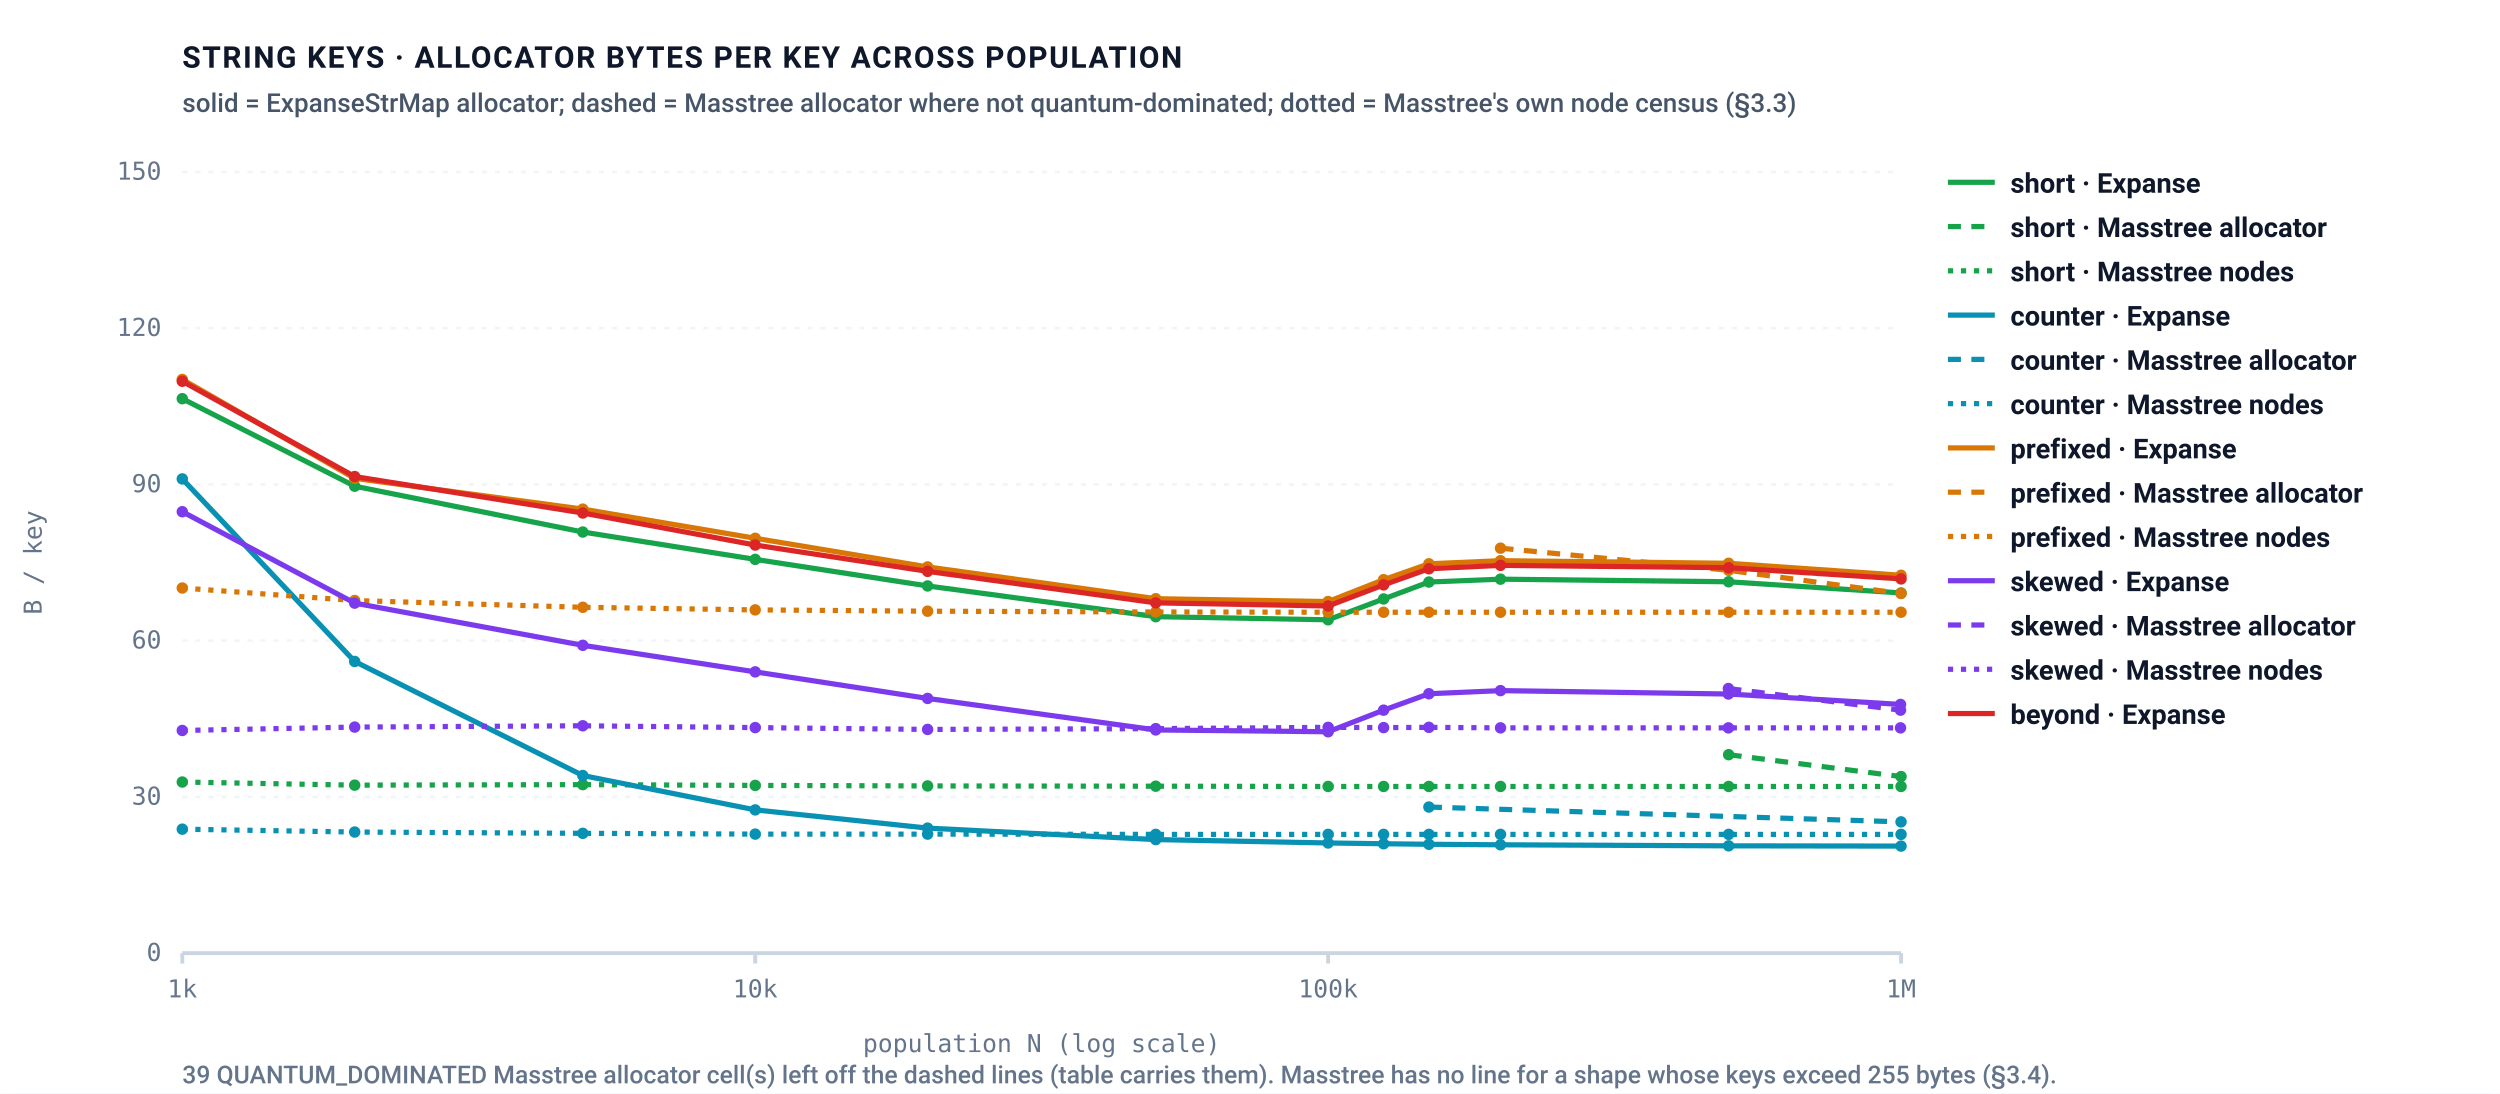
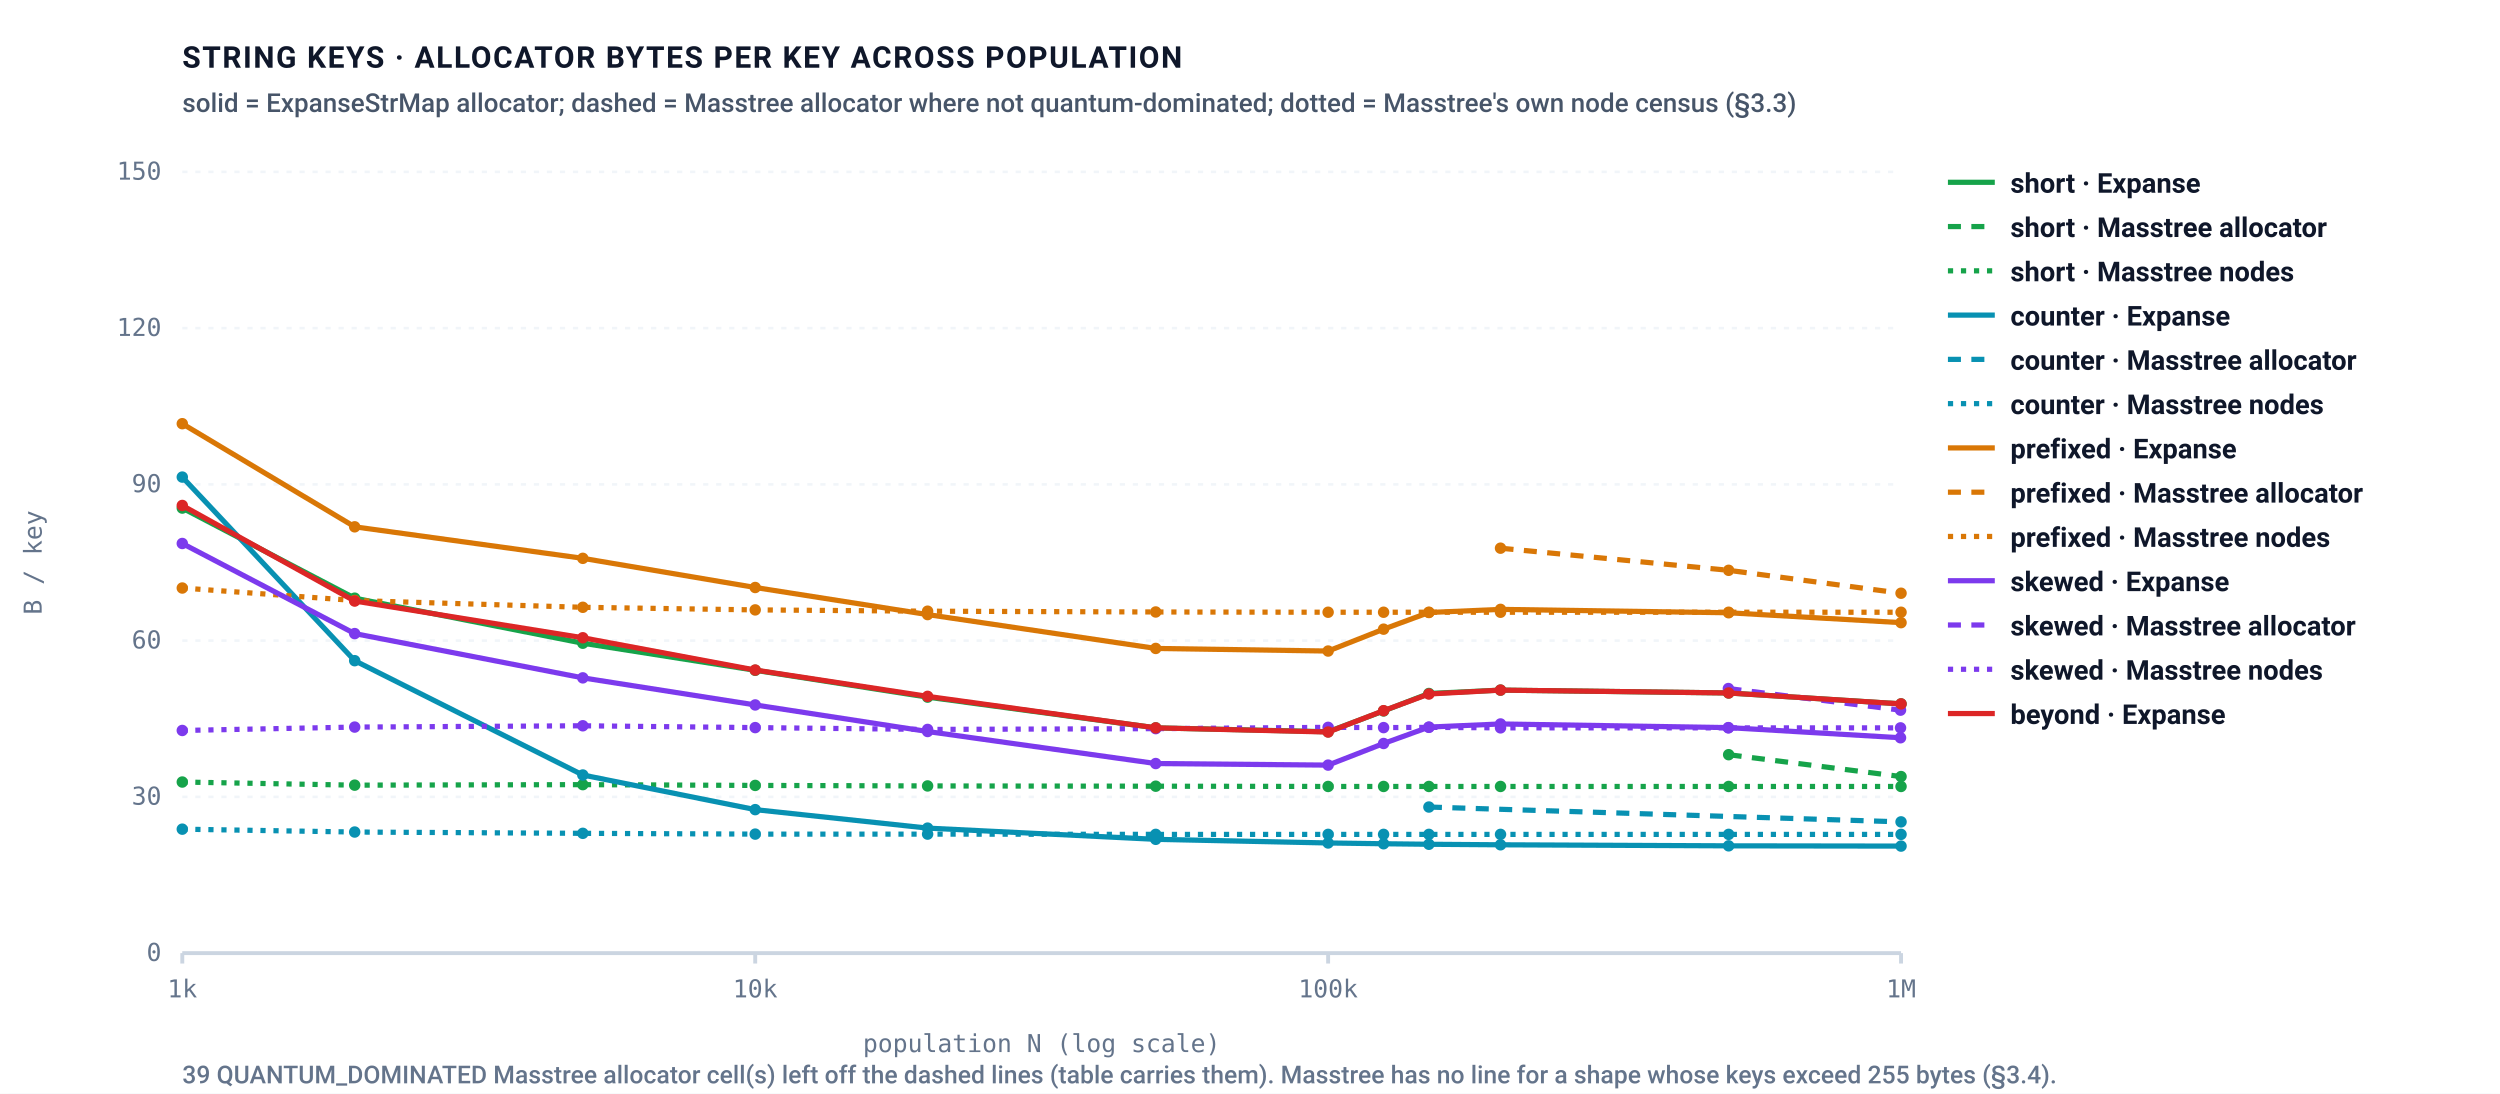
<svg xmlns="http://www.w3.org/2000/svg" role="img" viewBox="0 0 960 420" width="100%" height="100%">
  <defs>
    <style>
      .bg { fill: #ffffff; }
      .border { stroke: #e2e8f0; stroke-width: 1px; fill: none; }
      .grid { stroke: #f1f5f9; stroke-width: 1px; stroke-dasharray: 2,3; }
      .axis { stroke: #cbd5e1; stroke-width: 1.5px; }
      .divider { stroke: #e2e8f0; stroke-width: 1px; }

      .t-title { font-family: -apple-system, BlinkMacSystemFont, "Segoe UI", Roboto, Helvetica, Arial, sans-serif; font-size: 11.5px; font-weight: 700; letter-spacing: 0.6px; fill: #0f172a; text-transform: uppercase; }
      .t-sub { font-family: -apple-system, BlinkMacSystemFont, "Segoe UI", Roboto, Helvetica, Arial, sans-serif; font-size: 10px; font-weight: 500; fill: #475569; }
      .t-unit { font-family: ui-monospace, SFMono-Regular, Menlo, Monaco, Consolas, monospace; font-size: 10px; font-weight: 600; fill: #475569; }
      .t-axis-label { font-family: ui-monospace, SFMono-Regular, Menlo, Monaco, Consolas, monospace; font-size: 9.5px; font-weight: 500; fill: #64748b; }
      .t-bar-label { font-family: -apple-system, BlinkMacSystemFont, "Segoe UI", Roboto, Helvetica, Arial, sans-serif; font-size: 11px; font-weight: 700; fill: #0f172a; }
      .t-legend { font-family: -apple-system, BlinkMacSystemFont, "Segoe UI", Roboto, Helvetica, Arial, sans-serif; font-size: 10.5px; font-weight: 600; fill: #0f172a; }

      .t-val-accent { font-family: ui-monospace, SFMono-Regular, Menlo, Monaco, Consolas, monospace; font-size: 11px; font-weight: 700; fill: #15803d; }
      .t-val-blue { font-family: ui-monospace, SFMono-Regular, Menlo, Monaco, Consolas, monospace; font-size: 11px; font-weight: 600; fill: #2563eb; }
      .t-note { font-family: -apple-system, BlinkMacSystemFont, "Segoe UI", Roboto, Helvetica, Arial, sans-serif; font-size: 9.5px; font-weight: 500; fill: #64748b; }

      .b-expanse { fill: #16a34a; }
      .b-art { fill: #2563eb; }
      .b-masstree { fill: #2563eb; }
      .b-btree { fill: #d97706; }
      .b-hashmap { fill: #7c3aed; }

      .badge-win { fill: #dcfce7; stroke: #86efac; stroke-width: 1px; }
      .badge-win-text { font-family: ui-monospace, SFMono-Regular, Menlo, Monaco, Consolas, monospace; font-size: 9.5px; font-weight: 700; fill: #15803d; text-anchor: middle; }
      .badge-loss { fill: #fef3c7; stroke: #fcd34d; stroke-width: 1px; }
      .badge-loss-text { font-family: ui-monospace, SFMono-Regular, Menlo, Monaco, Consolas, monospace; font-size: 9.5px; font-weight: 700; fill: #b45309; text-anchor: middle; }

      @media (prefers-color-scheme: dark) {
        .bg { fill: #0d1117; }
        .border { stroke: #30363d; }
        .grid { stroke: #21262d; }
        .axis { stroke: #484f58; }
        .divider { stroke: #21262d; }
        .t-title { fill: #f0f6fc; }
        .t-sub { fill: #94a3b8; }
        .t-unit { fill: #94a3b8; }
        .t-axis-label { fill: #94a3b8; }
        .t-bar-label { fill: #f8fafc; }
        .t-legend { fill: #f8fafc; }
        .t-val-accent { fill: #4ade80; }
        .t-val-blue { fill: #38bdf8; }
        .t-note { fill: #94a3b8; }
        .b-expanse { fill: #22c55e; }
        .b-art { fill: #3b82f6; }
        .b-masstree { fill: #3b82f6; }
        .b-btree { fill: #f59e0b; }
        .b-hashmap { fill: #a855f7; }
        .badge-win { fill: #052e16; stroke: #166534; }
        .badge-win-text { fill: #4ade80; }
        .badge-loss { fill: #451a03; stroke: #92400e; }
        .badge-loss-text { fill: #fbbf24; }
      }

      :root[data-theme="dark"] .bg, [data-theme="dark"] .bg { fill: #0d1117; }
      :root[data-theme="dark"] .border, [data-theme="dark"] .border { stroke: #30363d; }
      :root[data-theme="dark"] .grid, [data-theme="dark"] .grid { stroke: #21262d; }
      :root[data-theme="dark"] .axis, [data-theme="dark"] .axis { stroke: #484f58; }
      :root[data-theme="dark"] .divider, [data-theme="dark"] .divider { stroke: #21262d; }
      :root[data-theme="dark"] .t-title, [data-theme="dark"] .t-title { fill: #f0f6fc; }
      :root[data-theme="dark"] .t-sub, [data-theme="dark"] .t-sub { fill: #94a3b8; }
      :root[data-theme="dark"] .t-unit, [data-theme="dark"] .t-unit { fill: #94a3b8; }
      :root[data-theme="dark"] .t-axis-label, [data-theme="dark"] .t-axis-label { fill: #94a3b8; }
      :root[data-theme="dark"] .t-bar-label, [data-theme="dark"] .t-bar-label { fill: #f8fafc; }
      :root[data-theme="dark"] .t-legend, [data-theme="dark"] .t-legend { fill: #f8fafc; }
      :root[data-theme="dark"] .t-val-accent, [data-theme="dark"] .t-val-accent { fill: #4ade80; }
      :root[data-theme="dark"] .t-val-blue, [data-theme="dark"] .t-val-blue { fill: #38bdf8; }
      :root[data-theme="dark"] .t-note, [data-theme="dark"] .t-note { fill: #94a3b8; }
      :root[data-theme="dark"] .b-expanse, [data-theme="dark"] .b-expanse { fill: #22c55e; }
      :root[data-theme="dark"] .b-art, [data-theme="dark"] .b-art { fill: #3b82f6; }
      :root[data-theme="dark"] .b-masstree, [data-theme="dark"] .b-masstree { fill: #3b82f6; }
      :root[data-theme="dark"] .b-btree, [data-theme="dark"] .b-btree { fill: #f59e0b; }
      :root[data-theme="dark"] .b-hashmap, [data-theme="dark"] .b-hashmap { fill: #a855f7; }
      :root[data-theme="dark"] .badge-win, [data-theme="dark"] .badge-win { fill: #052e16; stroke: #166534; }
      :root[data-theme="dark"] .badge-win-text, [data-theme="dark"] .badge-win-text { fill: #4ade80; }
      :root[data-theme="dark"] .badge-loss, [data-theme="dark"] .badge-loss { fill: #451a03; stroke: #92400e; }
      :root[data-theme="dark"] .badge-loss-text, [data-theme="dark"] .badge-loss-text { fill: #fbbf24; }
    </style>
  </defs>
  <rect width="100%" height="100%" class="bg" rx="6" />
  <rect width="100%" height="100%" class="border" rx="6" />
  <rect class="bg" x="0" y="0" width="960" height="420" />
  <text class="t-title" x="70" y="26">STRING KEYS · ALLOCATOR BYTES PER KEY ACROSS POPULATION</text>
  <text class="t-sub" x="70" y="43">solid = ExpanseStrMap allocator; dashed = Masstree allocator where not quantum-dominated; dotted = Masstree's own node census (§3.3)</text>
  <line class="grid" x1="70" y1="366.0" x2="730" y2="366.0" />
  <text class="t-axis-label" x="62" y="369.0" text-anchor="end">0</text>
  <line class="grid" x1="70" y1="306.0" x2="730" y2="306.0" />
  <text class="t-axis-label" x="62" y="309.0" text-anchor="end">30</text>
  <line class="grid" x1="70" y1="246.0" x2="730" y2="246.0" />
  <text class="t-axis-label" x="62" y="249.0" text-anchor="end">60</text>
  <line class="grid" x1="70" y1="186.0" x2="730" y2="186.0" />
  <text class="t-axis-label" x="62" y="189.0" text-anchor="end">90</text>
  <line class="grid" x1="70" y1="126.0" x2="730" y2="126.0" />
  <text class="t-axis-label" x="62" y="129.0" text-anchor="end">120</text>
  <line class="grid" x1="70" y1="66.0" x2="730" y2="66.0" />
  <text class="t-axis-label" x="62" y="69.0" text-anchor="end">150</text>
  <line class="axis" x1="70.0" y1="366" x2="70.0" y2="370" />
  <text class="t-axis-label" x="70.0" y="383.0" text-anchor="middle">1k</text>
  <line class="axis" x1="290.0" y1="366" x2="290.0" y2="370" />
  <text class="t-axis-label" x="290.0" y="383.0" text-anchor="middle">10k</text>
  <line class="axis" x1="510.0" y1="366" x2="510.0" y2="370" />
  <text class="t-axis-label" x="510.0" y="383.0" text-anchor="middle">100k</text>
  <line class="axis" x1="730.0" y1="366" x2="730.0" y2="370" />
  <text class="t-axis-label" x="730.0" y="383.0" text-anchor="middle">1M</text>
  <text class="t-axis-label" x="400.0" y="404" text-anchor="middle">population N (log scale)</text>
  <text class="t-axis-label" x="16" y="216.0" text-anchor="middle" transform="rotate(-90 16 216.0)">B / key</text>
  <line class="axis" x1="70" y1="366" x2="730" y2="366" />
-   <path d="M70.0,153.1 L136.2,186.7 L223.8,204.3 L290.0,214.8 L356.2,225.0 L443.8,236.8 L510.0,238.0 L531.3,230.0 L548.7,223.5 L576.2,222.4 L663.8,223.4 L730.0,227.7" fill="none" stroke="#16a34a" stroke-width="2" stroke-dasharray="4 0" stroke-linejoin="round" />
-   <circle cx="70.0" cy="153.1" r="2.2" fill="#16a34a" />
-   <circle cx="136.2" cy="186.7" r="2.2" fill="#16a34a" />
-   <circle cx="223.8" cy="204.3" r="2.2" fill="#16a34a" />
-   <circle cx="290.0" cy="214.8" r="2.2" fill="#16a34a" />
-   <circle cx="356.2" cy="225.0" r="2.2" fill="#16a34a" />
-   <circle cx="443.8" cy="236.8" r="2.2" fill="#16a34a" />
-   <circle cx="510.0" cy="238.0" r="2.2" fill="#16a34a" />
-   <circle cx="531.3" cy="230.0" r="2.2" fill="#16a34a" />
-   <circle cx="548.7" cy="223.5" r="2.2" fill="#16a34a" />
-   <circle cx="576.2" cy="222.4" r="2.2" fill="#16a34a" />
-   <circle cx="663.8" cy="223.4" r="2.2" fill="#16a34a" />
-   <circle cx="730.0" cy="227.7" r="2.2" fill="#16a34a" />
+   <path d="M70.0,195.1 L136.2,229.7 L223.8,247.0 L290.0,257.4 L356.2,267.7 L443.8,279.5 L510.0,281.0 L531.3,273.0 L548.7,266.3 L576.2,265.0 L663.8,266.1 L730.0,270.3" fill="none" stroke="#16a34a" stroke-width="2" stroke-dasharray="4 0" stroke-linejoin="round" />
+   <circle cx="70.0" cy="195.1" r="2.2" fill="#16a34a" />
+   <circle cx="136.2" cy="229.7" r="2.2" fill="#16a34a" />
+   <circle cx="223.8" cy="247.0" r="2.2" fill="#16a34a" />
+   <circle cx="290.0" cy="257.4" r="2.2" fill="#16a34a" />
+   <circle cx="356.2" cy="267.7" r="2.2" fill="#16a34a" />
+   <circle cx="443.8" cy="279.5" r="2.2" fill="#16a34a" />
+   <circle cx="510.0" cy="281.0" r="2.2" fill="#16a34a" />
+   <circle cx="531.3" cy="273.0" r="2.2" fill="#16a34a" />
+   <circle cx="548.7" cy="266.3" r="2.2" fill="#16a34a" />
+   <circle cx="576.2" cy="265.0" r="2.2" fill="#16a34a" />
+   <circle cx="663.8" cy="266.1" r="2.2" fill="#16a34a" />
+   <circle cx="730.0" cy="270.3" r="2.2" fill="#16a34a" />
  <line x1="748" y1="70" x2="766" y2="70" stroke="#16a34a" stroke-width="2" stroke-dasharray="4 0" />
  <text class="t-legend" x="772" y="74">short · Expanse</text>
  <path d="M663.8,289.8 L730.0,298.2" fill="none" stroke="#16a34a" stroke-width="2" stroke-dasharray="5 4" stroke-linejoin="round" />
  <circle cx="663.8" cy="289.8" r="2.2" fill="#16a34a" />
  <circle cx="730.0" cy="298.2" r="2.2" fill="#16a34a" />
  <line x1="748" y1="87" x2="766" y2="87" stroke="#16a34a" stroke-width="2" stroke-dasharray="5 4" />
  <text class="t-legend" x="772" y="91">short · Masstree allocator</text>
  <path d="M70.0,300.3 L136.2,301.5 L223.8,301.3 L290.0,301.6 L356.2,301.8 L443.8,301.9 L510.0,302.0 L531.3,302.0 L548.7,302.0 L576.2,302.0 L663.8,302.0 L730.0,302.0" fill="none" stroke="#16a34a" stroke-width="2" stroke-dasharray="2 3" stroke-linejoin="round" />
  <circle cx="70.0" cy="300.3" r="2.2" fill="#16a34a" />
  <circle cx="136.2" cy="301.5" r="2.2" fill="#16a34a" />
  <circle cx="223.8" cy="301.3" r="2.2" fill="#16a34a" />
  <circle cx="290.0" cy="301.6" r="2.2" fill="#16a34a" />
  <circle cx="356.2" cy="301.8" r="2.2" fill="#16a34a" />
  <circle cx="443.8" cy="301.9" r="2.2" fill="#16a34a" />
  <circle cx="510.0" cy="302.0" r="2.2" fill="#16a34a" />
  <circle cx="531.3" cy="302.0" r="2.2" fill="#16a34a" />
  <circle cx="548.7" cy="302.0" r="2.2" fill="#16a34a" />
  <circle cx="576.2" cy="302.0" r="2.2" fill="#16a34a" />
  <circle cx="663.8" cy="302.0" r="2.2" fill="#16a34a" />
  <circle cx="730.0" cy="302.0" r="2.2" fill="#16a34a" />
  <line x1="748" y1="104" x2="766" y2="104" stroke="#16a34a" stroke-width="2" stroke-dasharray="2 3" />
  <text class="t-legend" x="772" y="108">short · Masstree nodes</text>
-   <path d="M70.0,183.9 L136.2,254.0 L223.8,297.8 L290.0,311.0 L356.2,318.0 L443.8,322.4 L510.0,323.7 L531.3,324.0 L548.7,324.2 L576.2,324.4 L663.8,324.8 L730.0,324.9" fill="none" stroke="#0891b2" stroke-width="2" stroke-dasharray="4 0" stroke-linejoin="round" />
-   <circle cx="70.0" cy="183.9" r="2.2" fill="#0891b2" />
-   <circle cx="136.2" cy="254.0" r="2.2" fill="#0891b2" />
-   <circle cx="223.8" cy="297.8" r="2.2" fill="#0891b2" />
-   <circle cx="290.0" cy="311.0" r="2.2" fill="#0891b2" />
+   <path d="M70.0,183.2 L136.2,253.7 L223.8,297.6 L290.0,310.9 L356.2,318.0 L443.8,322.3 L510.0,323.7 L531.3,324.0 L548.7,324.2 L576.2,324.4 L663.8,324.8 L730.0,324.9" fill="none" stroke="#0891b2" stroke-width="2" stroke-dasharray="4 0" stroke-linejoin="round" />
+   <circle cx="70.0" cy="183.2" r="2.2" fill="#0891b2" />
+   <circle cx="136.2" cy="253.7" r="2.2" fill="#0891b2" />
+   <circle cx="223.8" cy="297.6" r="2.2" fill="#0891b2" />
+   <circle cx="290.0" cy="310.9" r="2.2" fill="#0891b2" />
  <circle cx="356.2" cy="318.0" r="2.2" fill="#0891b2" />
-   <circle cx="443.8" cy="322.4" r="2.2" fill="#0891b2" />
+   <circle cx="443.8" cy="322.3" r="2.2" fill="#0891b2" />
  <circle cx="510.0" cy="323.7" r="2.2" fill="#0891b2" />
  <circle cx="531.3" cy="324.0" r="2.2" fill="#0891b2" />
  <circle cx="548.7" cy="324.2" r="2.2" fill="#0891b2" />
  <circle cx="576.2" cy="324.4" r="2.2" fill="#0891b2" />
  <circle cx="663.8" cy="324.8" r="2.2" fill="#0891b2" />
  <circle cx="730.0" cy="324.9" r="2.2" fill="#0891b2" />
  <line x1="748" y1="121" x2="766" y2="121" stroke="#0891b2" stroke-width="2" stroke-dasharray="4 0" />
  <text class="t-legend" x="772" y="125">counter · Expanse</text>
  <path d="M548.7,309.9 L730.0,315.6" fill="none" stroke="#0891b2" stroke-width="2" stroke-dasharray="5 4" stroke-linejoin="round" />
  <circle cx="548.7" cy="309.9" r="2.2" fill="#0891b2" />
  <circle cx="730.0" cy="315.6" r="2.2" fill="#0891b2" />
  <line x1="748" y1="138" x2="766" y2="138" stroke="#0891b2" stroke-width="2" stroke-dasharray="5 4" />
  <text class="t-legend" x="772" y="142">counter · Masstree allocator</text>
  <path d="M70.0,318.4 L136.2,319.5 L223.8,320.0 L290.0,320.3 L356.2,320.3 L443.8,320.4 L510.0,320.4 L531.3,320.4 L548.7,320.4 L576.2,320.4 L663.8,320.4 L730.0,320.4" fill="none" stroke="#0891b2" stroke-width="2" stroke-dasharray="2 3" stroke-linejoin="round" />
  <circle cx="70.0" cy="318.4" r="2.2" fill="#0891b2" />
  <circle cx="136.2" cy="319.5" r="2.2" fill="#0891b2" />
  <circle cx="223.8" cy="320.0" r="2.2" fill="#0891b2" />
  <circle cx="290.0" cy="320.3" r="2.2" fill="#0891b2" />
  <circle cx="356.2" cy="320.3" r="2.2" fill="#0891b2" />
  <circle cx="443.8" cy="320.4" r="2.2" fill="#0891b2" />
  <circle cx="510.0" cy="320.4" r="2.2" fill="#0891b2" />
  <circle cx="531.3" cy="320.4" r="2.2" fill="#0891b2" />
  <circle cx="548.7" cy="320.4" r="2.2" fill="#0891b2" />
  <circle cx="576.2" cy="320.4" r="2.2" fill="#0891b2" />
  <circle cx="663.8" cy="320.4" r="2.2" fill="#0891b2" />
  <circle cx="730.0" cy="320.4" r="2.2" fill="#0891b2" />
  <line x1="748" y1="155" x2="766" y2="155" stroke="#0891b2" stroke-width="2" stroke-dasharray="2 3" />
  <text class="t-legend" x="772" y="159">counter · Masstree nodes</text>
-   <path d="M70.0,145.7 L136.2,183.7 L223.8,195.5 L290.0,206.7 L356.2,217.7 L443.8,229.9 L510.0,231.0 L531.3,222.6 L548.7,216.5 L576.2,215.3 L663.8,216.3 L730.0,220.9" fill="none" stroke="#d97706" stroke-width="2" stroke-dasharray="4 0" stroke-linejoin="round" />
-   <circle cx="70.0" cy="145.7" r="2.2" fill="#d97706" />
-   <circle cx="136.2" cy="183.7" r="2.2" fill="#d97706" />
-   <circle cx="223.8" cy="195.5" r="2.2" fill="#d97706" />
-   <circle cx="290.0" cy="206.7" r="2.2" fill="#d97706" />
-   <circle cx="356.2" cy="217.7" r="2.2" fill="#d97706" />
-   <circle cx="443.8" cy="229.9" r="2.2" fill="#d97706" />
-   <circle cx="510.0" cy="231.0" r="2.2" fill="#d97706" />
-   <circle cx="531.3" cy="222.6" r="2.2" fill="#d97706" />
-   <circle cx="548.7" cy="216.5" r="2.2" fill="#d97706" />
-   <circle cx="576.2" cy="215.3" r="2.2" fill="#d97706" />
-   <circle cx="663.8" cy="216.3" r="2.2" fill="#d97706" />
-   <circle cx="730.0" cy="220.9" r="2.2" fill="#d97706" />
+   <path d="M70.0,162.7 L136.2,202.3 L223.8,214.4 L290.0,225.6 L356.2,236.0 L443.8,249.0 L510.0,250.0 L531.3,241.6 L548.7,235.2 L576.2,234.0 L663.8,235.3 L730.0,239.1" fill="none" stroke="#d97706" stroke-width="2" stroke-dasharray="4 0" stroke-linejoin="round" />
+   <circle cx="70.0" cy="162.7" r="2.2" fill="#d97706" />
+   <circle cx="136.2" cy="202.3" r="2.2" fill="#d97706" />
+   <circle cx="223.8" cy="214.4" r="2.2" fill="#d97706" />
+   <circle cx="290.0" cy="225.6" r="2.2" fill="#d97706" />
+   <circle cx="356.2" cy="236.0" r="2.2" fill="#d97706" />
+   <circle cx="443.8" cy="249.0" r="2.2" fill="#d97706" />
+   <circle cx="510.0" cy="250.0" r="2.2" fill="#d97706" />
+   <circle cx="531.3" cy="241.6" r="2.2" fill="#d97706" />
+   <circle cx="548.7" cy="235.2" r="2.2" fill="#d97706" />
+   <circle cx="576.2" cy="234.0" r="2.2" fill="#d97706" />
+   <circle cx="663.8" cy="235.3" r="2.2" fill="#d97706" />
+   <circle cx="730.0" cy="239.1" r="2.2" fill="#d97706" />
  <line x1="748" y1="172" x2="766" y2="172" stroke="#d97706" stroke-width="2" stroke-dasharray="4 0" />
  <text class="t-legend" x="772" y="176">prefixed · Expanse</text>
-   <path d="M576.2,210.5 L663.8,219.0 L730.0,227.9" fill="none" stroke="#d97706" stroke-width="2" stroke-dasharray="5 4" stroke-linejoin="round" />
+   <path d="M576.2,210.5 L663.8,219.0 L730.0,227.8" fill="none" stroke="#d97706" stroke-width="2" stroke-dasharray="5 4" stroke-linejoin="round" />
  <circle cx="576.2" cy="210.5" r="2.2" fill="#d97706" />
  <circle cx="663.8" cy="219.0" r="2.2" fill="#d97706" />
-   <circle cx="730.0" cy="227.9" r="2.2" fill="#d97706" />
+   <circle cx="730.0" cy="227.8" r="2.2" fill="#d97706" />
  <line x1="748" y1="189" x2="766" y2="189" stroke="#d97706" stroke-width="2" stroke-dasharray="5 4" />
  <text class="t-legend" x="772" y="193">prefixed · Masstree allocator</text>
  <path d="M70.0,225.8 L136.2,230.6 L223.8,233.2 L290.0,234.2 L356.2,234.7 L443.8,235.0 L510.0,235.1 L531.3,235.1 L548.7,235.1 L576.2,235.1 L663.8,235.1 L730.0,235.1" fill="none" stroke="#d97706" stroke-width="2" stroke-dasharray="2 3" stroke-linejoin="round" />
  <circle cx="70.0" cy="225.8" r="2.2" fill="#d97706" />
  <circle cx="136.2" cy="230.6" r="2.2" fill="#d97706" />
  <circle cx="223.8" cy="233.2" r="2.2" fill="#d97706" />
  <circle cx="290.0" cy="234.2" r="2.2" fill="#d97706" />
  <circle cx="356.2" cy="234.7" r="2.2" fill="#d97706" />
  <circle cx="443.8" cy="235.0" r="2.2" fill="#d97706" />
  <circle cx="510.0" cy="235.1" r="2.2" fill="#d97706" />
  <circle cx="531.3" cy="235.1" r="2.2" fill="#d97706" />
  <circle cx="548.7" cy="235.1" r="2.2" fill="#d97706" />
  <circle cx="576.2" cy="235.1" r="2.2" fill="#d97706" />
  <circle cx="663.8" cy="235.1" r="2.2" fill="#d97706" />
  <circle cx="730.0" cy="235.1" r="2.2" fill="#d97706" />
  <line x1="748" y1="206" x2="766" y2="206" stroke="#d97706" stroke-width="2" stroke-dasharray="2 3" />
  <text class="t-legend" x="772" y="210">prefixed · Masstree nodes</text>
-   <path d="M70.0,196.5 L136.2,231.6 L223.8,247.8 L290.0,258.0 L356.2,268.2 L443.8,280.3 L510.0,281.0 L531.3,272.7 L548.7,266.4 L576.2,265.2 L663.7,266.5 L729.8,270.5" fill="none" stroke="#7c3aed" stroke-width="2" stroke-dasharray="4 0" stroke-linejoin="round" />
-   <circle cx="70.0" cy="196.5" r="2.2" fill="#7c3aed" />
-   <circle cx="136.2" cy="231.6" r="2.2" fill="#7c3aed" />
-   <circle cx="223.8" cy="247.8" r="2.2" fill="#7c3aed" />
-   <circle cx="290.0" cy="258.0" r="2.2" fill="#7c3aed" />
-   <circle cx="356.2" cy="268.2" r="2.2" fill="#7c3aed" />
-   <circle cx="443.8" cy="280.3" r="2.2" fill="#7c3aed" />
-   <circle cx="510.0" cy="281.0" r="2.2" fill="#7c3aed" />
-   <circle cx="531.3" cy="272.7" r="2.2" fill="#7c3aed" />
-   <circle cx="548.7" cy="266.4" r="2.2" fill="#7c3aed" />
-   <circle cx="576.2" cy="265.2" r="2.2" fill="#7c3aed" />
-   <circle cx="663.7" cy="266.5" r="2.2" fill="#7c3aed" />
-   <circle cx="729.8" cy="270.5" r="2.2" fill="#7c3aed" />
+   <path d="M70.0,208.7 L136.2,243.3 L223.8,260.3 L290.0,270.7 L356.2,280.9 L443.8,293.2 L510.0,293.8 L531.3,285.5 L548.7,279.2 L576.2,278.0 L663.7,279.4 L729.8,283.3" fill="none" stroke="#7c3aed" stroke-width="2" stroke-dasharray="4 0" stroke-linejoin="round" />
+   <circle cx="70.0" cy="208.7" r="2.2" fill="#7c3aed" />
+   <circle cx="136.2" cy="243.3" r="2.2" fill="#7c3aed" />
+   <circle cx="223.8" cy="260.3" r="2.2" fill="#7c3aed" />
+   <circle cx="290.0" cy="270.7" r="2.2" fill="#7c3aed" />
+   <circle cx="356.2" cy="280.9" r="2.2" fill="#7c3aed" />
+   <circle cx="443.8" cy="293.2" r="2.2" fill="#7c3aed" />
+   <circle cx="510.0" cy="293.8" r="2.2" fill="#7c3aed" />
+   <circle cx="531.3" cy="285.5" r="2.2" fill="#7c3aed" />
+   <circle cx="548.7" cy="279.2" r="2.2" fill="#7c3aed" />
+   <circle cx="576.2" cy="278.0" r="2.2" fill="#7c3aed" />
+   <circle cx="663.7" cy="279.4" r="2.2" fill="#7c3aed" />
+   <circle cx="729.8" cy="283.3" r="2.2" fill="#7c3aed" />
  <line x1="748" y1="223" x2="766" y2="223" stroke="#7c3aed" stroke-width="2" stroke-dasharray="4 0" />
  <text class="t-legend" x="772" y="227">skewed · Expanse</text>
  <path d="M663.7,264.4 L729.8,272.7" fill="none" stroke="#7c3aed" stroke-width="2" stroke-dasharray="5 4" stroke-linejoin="round" />
  <circle cx="663.7" cy="264.4" r="2.2" fill="#7c3aed" />
  <circle cx="729.8" cy="272.7" r="2.2" fill="#7c3aed" />
  <line x1="748" y1="240" x2="766" y2="240" stroke="#7c3aed" stroke-width="2" stroke-dasharray="5 4" />
  <text class="t-legend" x="772" y="244">skewed · Masstree allocator</text>
  <path d="M70.0,280.5 L136.2,279.2 L223.8,278.7 L290.0,279.4 L356.2,280.1 L443.8,279.8 L510.0,279.3 L531.3,279.4 L548.7,279.3 L576.2,279.5 L663.7,279.5 L729.8,279.5" fill="none" stroke="#7c3aed" stroke-width="2" stroke-dasharray="2 3" stroke-linejoin="round" />
  <circle cx="70.0" cy="280.5" r="2.2" fill="#7c3aed" />
  <circle cx="136.2" cy="279.2" r="2.2" fill="#7c3aed" />
  <circle cx="223.8" cy="278.7" r="2.2" fill="#7c3aed" />
  <circle cx="290.0" cy="279.4" r="2.2" fill="#7c3aed" />
  <circle cx="356.2" cy="280.1" r="2.2" fill="#7c3aed" />
  <circle cx="443.8" cy="279.8" r="2.2" fill="#7c3aed" />
  <circle cx="510.0" cy="279.3" r="2.2" fill="#7c3aed" />
  <circle cx="531.3" cy="279.4" r="2.2" fill="#7c3aed" />
  <circle cx="548.7" cy="279.3" r="2.2" fill="#7c3aed" />
  <circle cx="576.2" cy="279.5" r="2.2" fill="#7c3aed" />
  <circle cx="663.7" cy="279.5" r="2.2" fill="#7c3aed" />
  <circle cx="729.8" cy="279.5" r="2.2" fill="#7c3aed" />
  <line x1="748" y1="257" x2="766" y2="257" stroke="#7c3aed" stroke-width="2" stroke-dasharray="2 3" />
  <text class="t-legend" x="772" y="261">skewed · Masstree nodes</text>
-   <path d="M70.0,146.4 L136.2,183.0 L223.8,197.0 L290.0,209.3 L356.2,219.4 L443.8,231.5 L510.0,232.7 L531.3,224.6 L548.7,218.4 L576.2,217.1 L663.8,218.0 L730.0,222.3" fill="none" stroke="#dc2626" stroke-width="2" stroke-dasharray="4 0" stroke-linejoin="round" />
-   <circle cx="70.0" cy="146.4" r="2.2" fill="#dc2626" />
-   <circle cx="136.2" cy="183.0" r="2.2" fill="#dc2626" />
-   <circle cx="223.8" cy="197.0" r="2.2" fill="#dc2626" />
-   <circle cx="290.0" cy="209.3" r="2.2" fill="#dc2626" />
-   <circle cx="356.2" cy="219.4" r="2.2" fill="#dc2626" />
-   <circle cx="443.8" cy="231.5" r="2.2" fill="#dc2626" />
-   <circle cx="510.0" cy="232.7" r="2.2" fill="#dc2626" />
-   <circle cx="531.3" cy="224.6" r="2.2" fill="#dc2626" />
-   <circle cx="548.7" cy="218.4" r="2.2" fill="#dc2626" />
-   <circle cx="576.2" cy="217.1" r="2.2" fill="#dc2626" />
-   <circle cx="663.8" cy="218.0" r="2.2" fill="#dc2626" />
-   <circle cx="730.0" cy="222.3" r="2.2" fill="#dc2626" />
+   <path d="M70.0,194.1 L136.2,230.8 L223.8,244.9 L290.0,257.3 L356.2,267.4 L443.8,279.5 L510.0,281.1 L531.3,272.9 L548.7,266.5 L576.2,265.0 L663.8,266.1 L730.0,270.3" fill="none" stroke="#dc2626" stroke-width="2" stroke-dasharray="4 0" stroke-linejoin="round" />
+   <circle cx="70.0" cy="194.1" r="2.2" fill="#dc2626" />
+   <circle cx="136.2" cy="230.8" r="2.2" fill="#dc2626" />
+   <circle cx="223.8" cy="244.9" r="2.2" fill="#dc2626" />
+   <circle cx="290.0" cy="257.3" r="2.2" fill="#dc2626" />
+   <circle cx="356.2" cy="267.4" r="2.2" fill="#dc2626" />
+   <circle cx="443.8" cy="279.5" r="2.2" fill="#dc2626" />
+   <circle cx="510.0" cy="281.1" r="2.2" fill="#dc2626" />
+   <circle cx="531.3" cy="272.9" r="2.2" fill="#dc2626" />
+   <circle cx="548.7" cy="266.5" r="2.2" fill="#dc2626" />
+   <circle cx="576.2" cy="265.0" r="2.2" fill="#dc2626" />
+   <circle cx="663.8" cy="266.1" r="2.2" fill="#dc2626" />
+   <circle cx="730.0" cy="270.3" r="2.2" fill="#dc2626" />
  <line x1="748" y1="274" x2="766" y2="274" stroke="#dc2626" stroke-width="2" stroke-dasharray="4 0" />
  <text class="t-legend" x="772" y="278">beyond · Expanse</text>
  <text class="t-note" x="70" y="416">39 QUANTUM_DOMINATED Masstree allocator cell(s) left off the dashed lines (table carries them). Masstree has no line for a shape whose keys exceed 255 bytes (§3.4).</text>
</svg>
